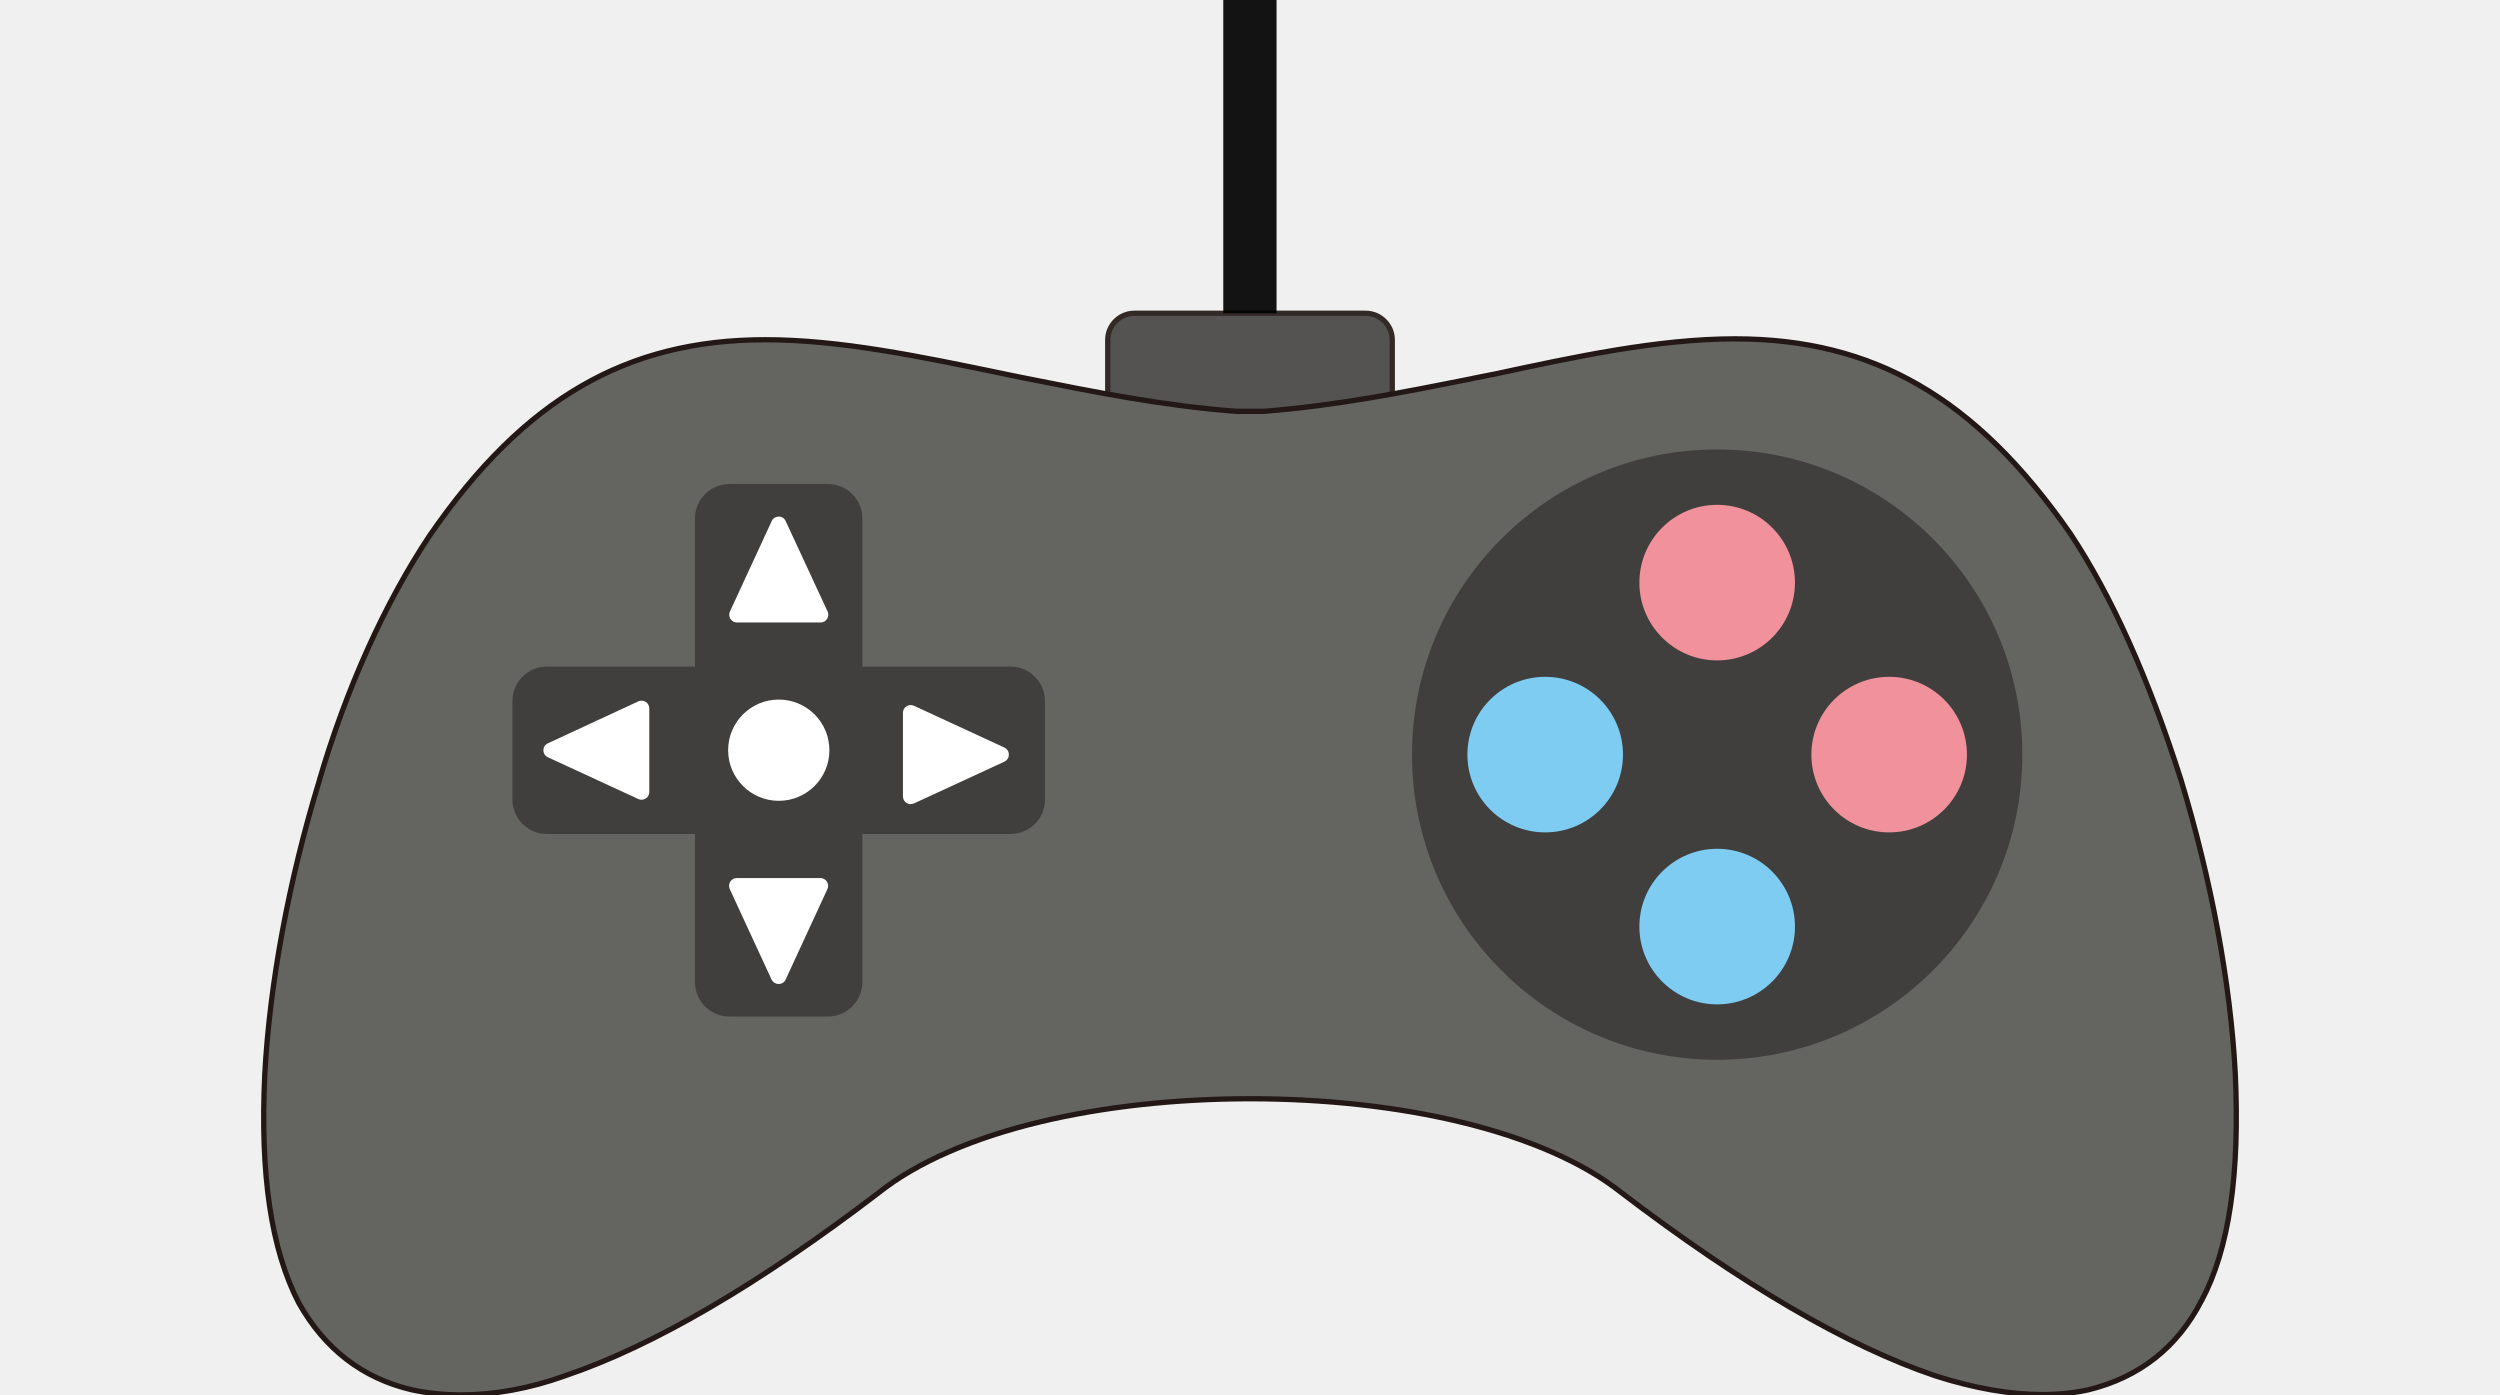
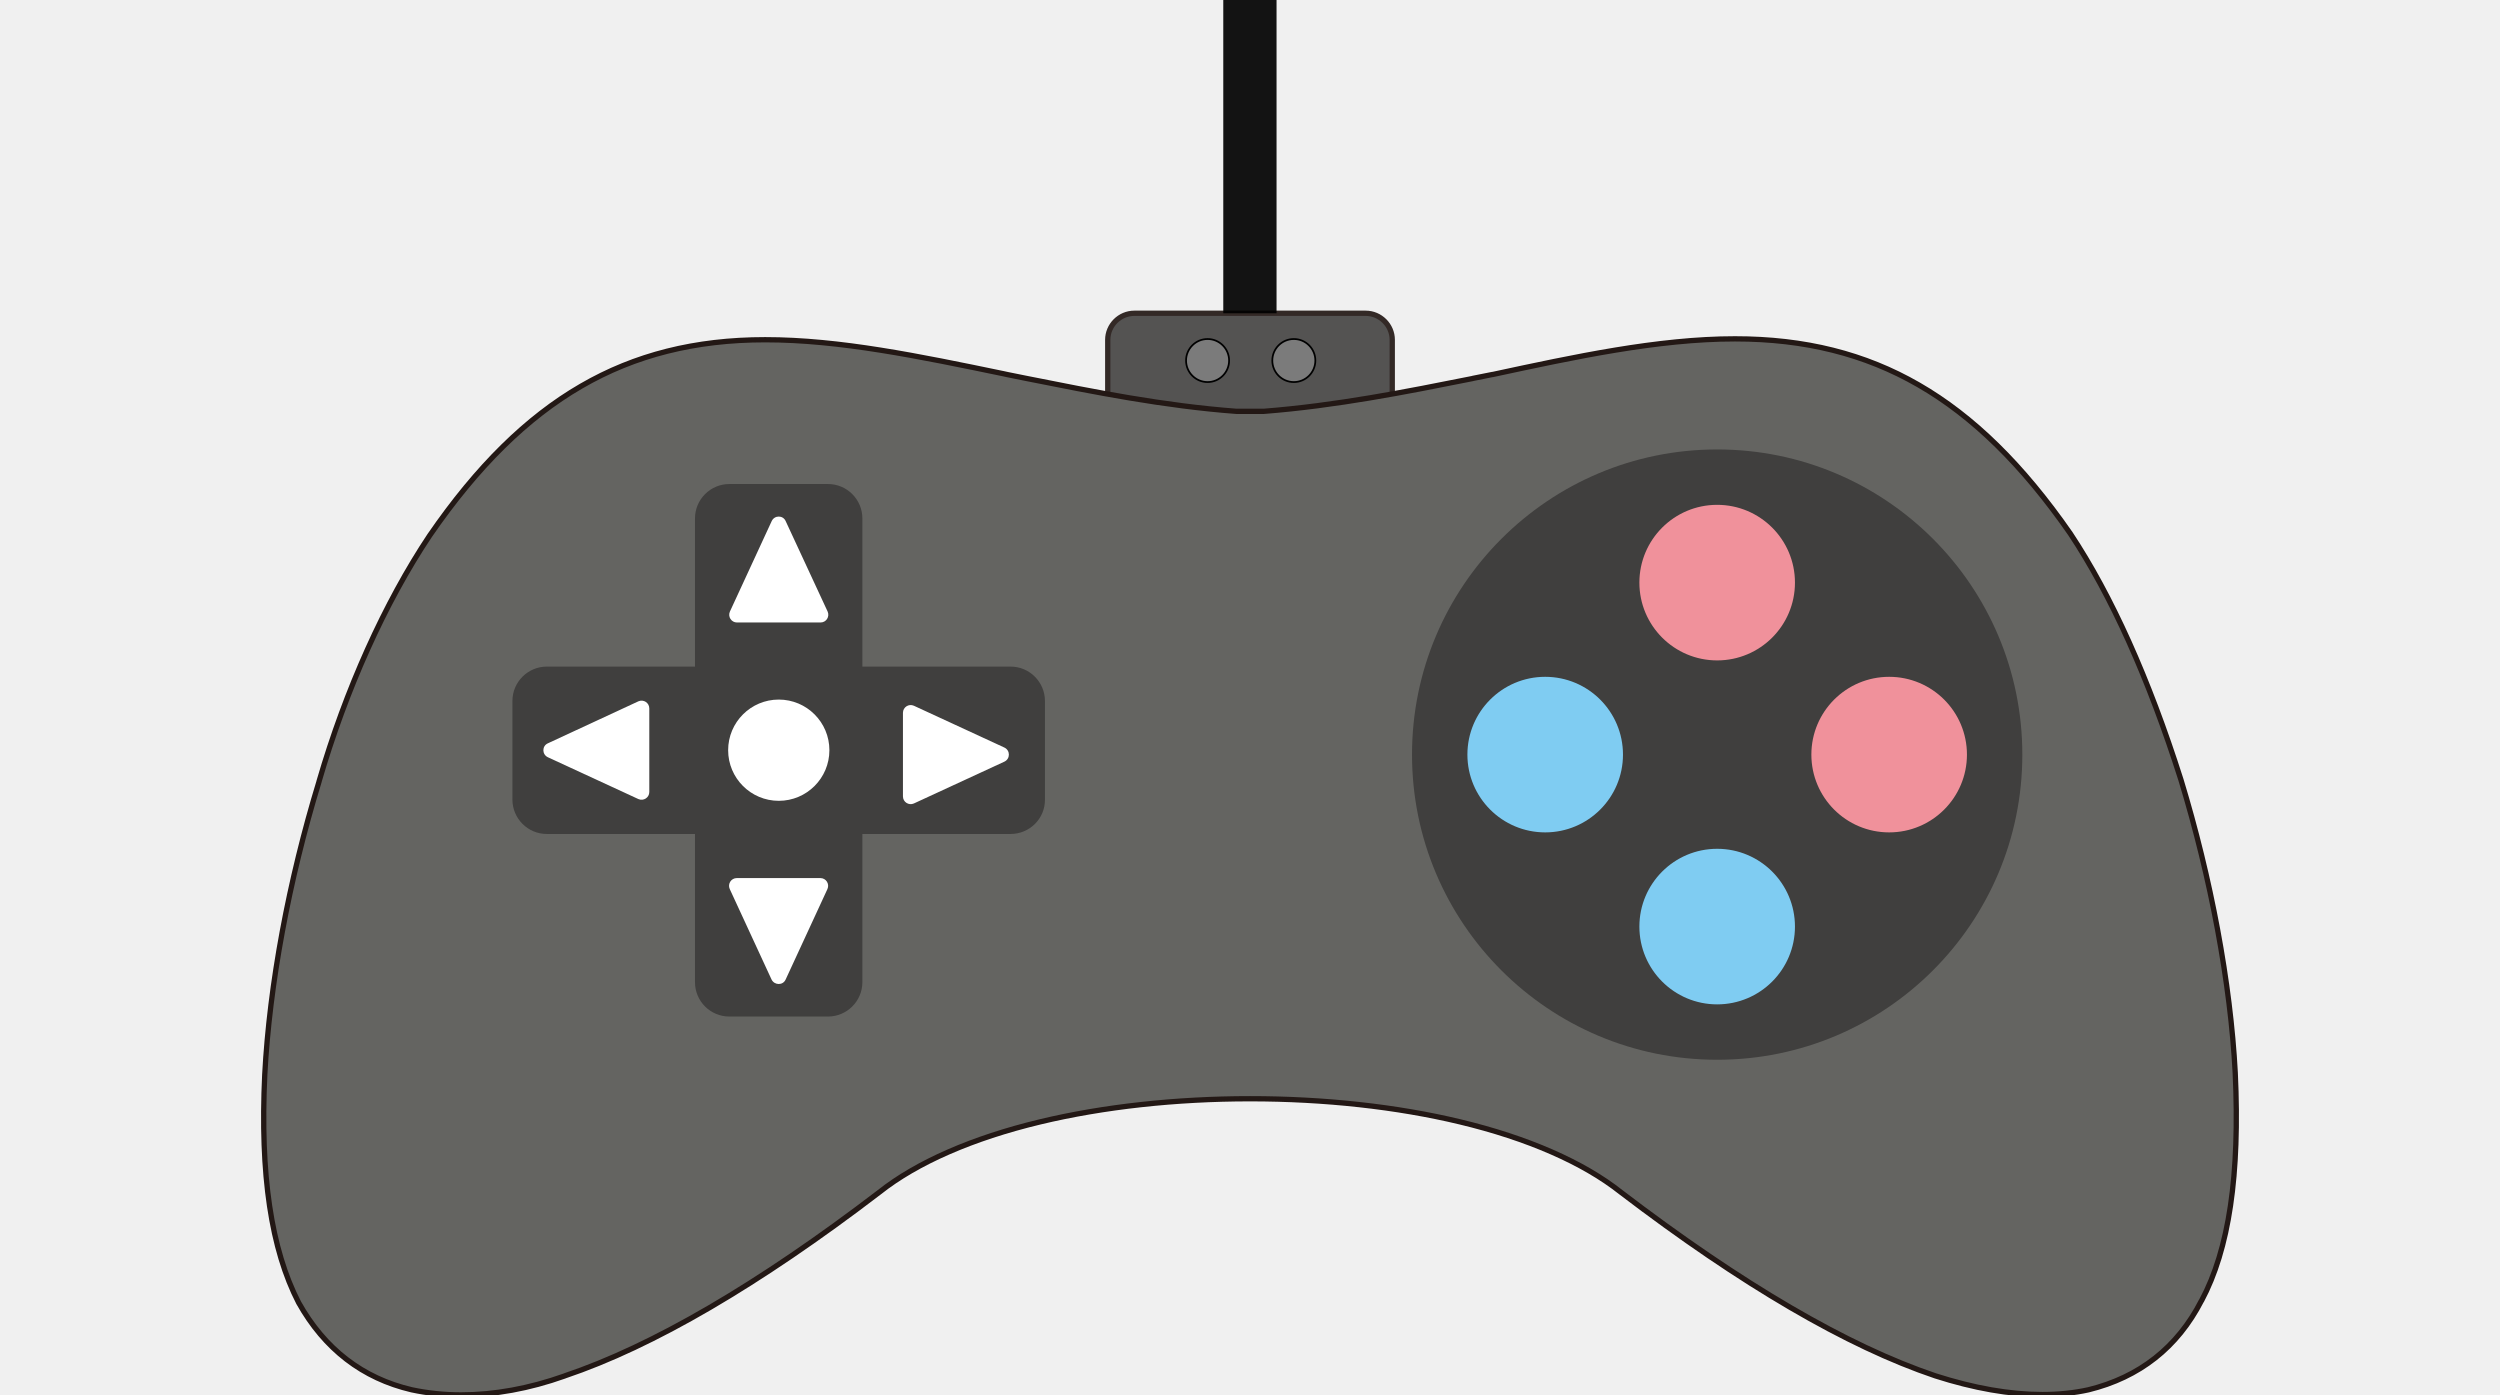
<svg xmlns="http://www.w3.org/2000/svg" version="1.1" id="Capa_1" x="0px" y="0px" viewBox="0 0 1417.3 790.8" style="enable-background:new 0 0 1417.3 790.8;" xml:space="preserve">
  <style type="text/css">
	.st0{opacity:0.92;fill:#464544;stroke:#231815;stroke-width:3;stroke-miterlimit:10;enable-background:new    ;}
	.st1{fill:#646461;stroke:#231815;stroke-width:3;stroke-miterlimit:10;}
	.st2{fill:#403F3E;}
	.st3{fill:#F0919B;}
	.st4{fill:#7FCCF2;}
	.st5{fill:#FFFFFF;}
	.st6{opacity:0.92;enable-background:new    ;}
+ 	.st7{fill:#7B7B7B;stroke:#000000;stroke-miterlimit:10;}
</style>
  <path class="st0" d="M774.2,259.4H643.1c-8.3,0-15.1-6.8-15.1-15.1v-51.6c0-8.3,6.8-15.1,15.1-15.1h131.1c8.3,0,15.1,6.8,15.1,15.1  v51.6C789.3,252.7,782.5,259.4,774.2,259.4z" />
  <path class="st1" d="M261.4,790.8c-9.7,0-19.1-1-28-2.9c-27.8-6.5-49.4-23.1-64.1-49.4l0,0c-15.6-30.3-21.9-72.6-19.2-129.3  c2.7-51,13.6-110,30.8-166.2v-0.1c15.1-51.9,37.4-101.4,62.7-139.3c26.9-39.1,55-66.8,85.9-84.7c30.5-17.7,64.6-26.3,104.3-26.3  c42.3,0,87.4,9.4,135.2,19.3l2.3,0.5c3.4,0.7,10.9,2.2,10.9,2.2c38.1,7.6,77.5,15.5,118.8,18.6c0.3,0,0.6,0,0.9,0h13.6  c0.3,0,0.6,0,0.9,0c41-3.2,80.4-11,118.4-18.6l0.3-0.1c3.7-0.7,7.3-1.5,11-2.2c0.1,0,0.1,0,0.2,0c46-9.9,93.6-20.2,137.3-20.2  c39.6,0,73.6,8.5,104.1,26.1c30.9,17.8,59,45.4,86,84.3c23.3,35.1,44.4,82,62.7,139.5c17.1,56.2,28.1,115.2,30.8,166.2  c2.7,57.8-3.5,100-19.1,129.2c0,0,0,0.1-0.1,0.1c-13.6,26.4-35.1,43.3-64,50.4c-8.1,1.8-16.9,2.7-26.1,2.7  c-18.5,0-38.9-3.6-60.7-10.6c-49.9-16.8-109.9-51.9-178.3-104.1l0,0C897.6,659,866,645.2,827.7,636c-35.8-8.6-76.9-13.1-119-13.1  c-42,0-83.2,4.5-119,13.1c-38.3,9.2-69.9,23-91.2,39.9c-68.4,52.3-128.4,87.3-178.3,104.1c-0.1,0-0.1,0-0.2,0.1  C300,787.2,280.3,790.8,261.4,790.8z" />
  <g>
    <circle class="st2" cx="973.5" cy="427.8" r="173" />
    <circle class="st3" cx="1071" cy="427.8" r="44.1" />
    <circle class="st3" cx="973.5" cy="330.3" r="44.1" />
    <circle class="st4" cx="876" cy="427.8" r="44.1" />
    <circle class="st4" cx="973.5" cy="525.3" r="44.1" />
  </g>
  <g>
    <g>
      <path class="st2" d="M572.9,472.8H310c-10.8,0-19.5-8.8-19.5-19.5v-55.9c0-10.8,8.8-19.5,19.5-19.5h262.9    c10.8,0,19.5,8.8,19.5,19.5v55.9C592.5,464.1,583.7,472.8,572.9,472.8z" />
      <path class="st2" d="M394,556.8V293.9c0-10.8,8.8-19.5,19.5-19.5h55.9c10.8,0,19.5,8.8,19.5,19.5v262.9c0,10.8-8.8,19.5-19.5,19.5    h-55.9C402.7,576.3,394,567.6,394,556.8z" />
    </g>
    <path class="st5" d="M437.5,295.4l-23.7,51.3c-1.3,2.9,0.8,6.2,4,6.2h47.4c3.2,0,5.3-3.3,4-6.2l-23.8-51.3   C443.9,292,439.1,292,437.5,295.4z" />
    <path class="st5" d="M445.4,555.3l23.7-51.3c1.3-2.9-0.8-6.2-4-6.2h-47.4c-3.2,0-5.3,3.3-4,6.2l23.7,51.3   C439.1,558.7,443.9,558.7,445.4,555.3z" />
    <path class="st5" d="M310.6,429.3l51.3,23.7c2.9,1.3,6.2-0.8,6.2-4v-47.4c0-3.2-3.3-5.3-6.2-4l-51.3,23.8   C307.2,422.9,307.2,427.7,310.6,429.3z" />
    <path class="st5" d="M569.4,423.8l-51.3-23.7c-2.9-1.3-6.2,0.8-6.2,4v47.4c0,3.2,3.3,5.3,6.2,4l51.3-23.7   C572.8,430.2,572.8,425.4,569.4,423.8z" />
    <circle class="st5" cx="441.5" cy="425.3" r="28.7" />
  </g>
-   <rect x="693.5" class="st6" width="30.2" height="177.6" />
+   <rect x="693.5" y="0" class="st6" width="30.2" height="177.6" />
+   <circle class="st7" cx="684.6" cy="204.4" r="12.2" />
+   <circle class="st7" cx="733.5" cy="204.4" r="12.2" />
</svg>
